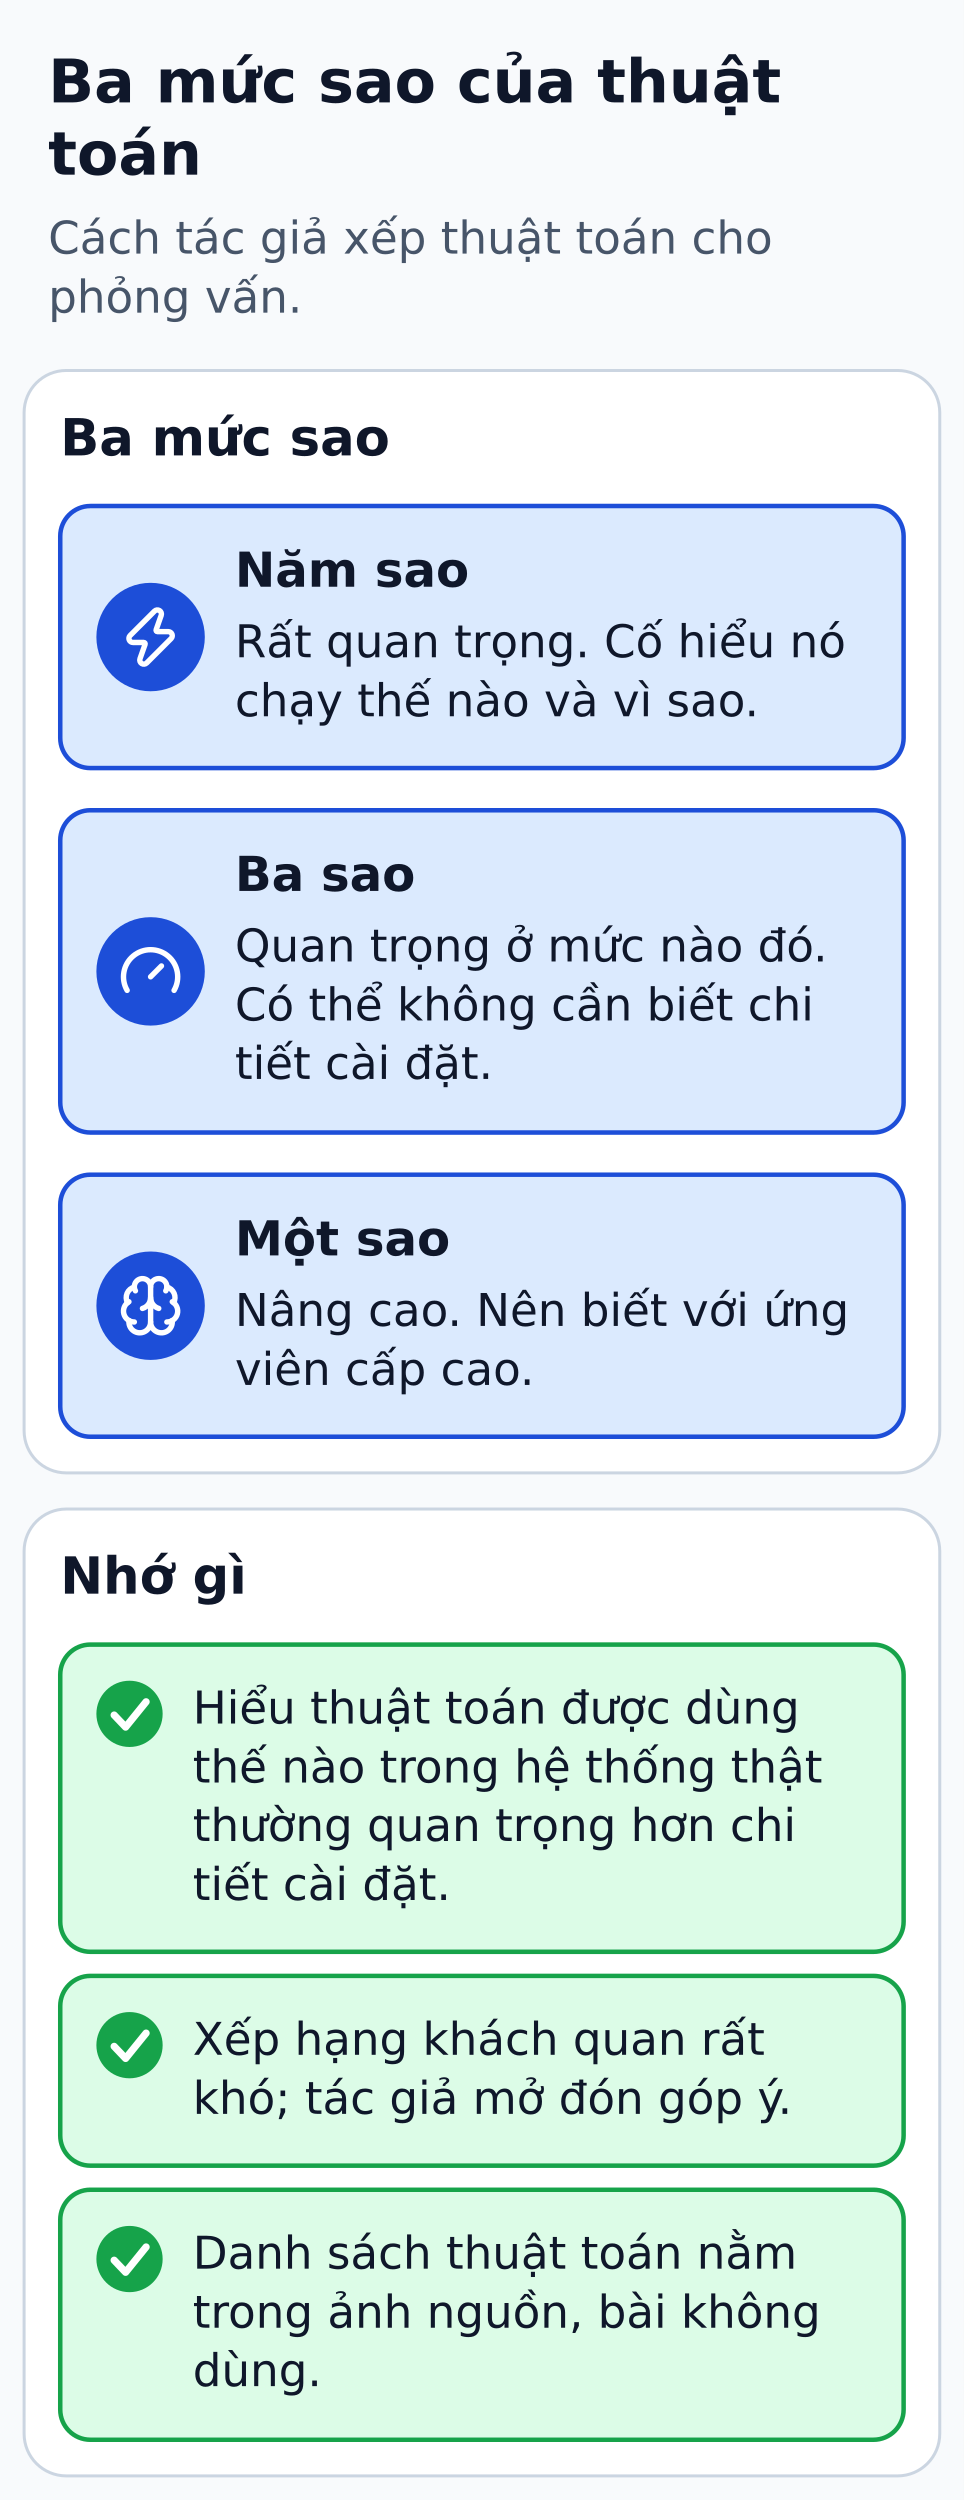
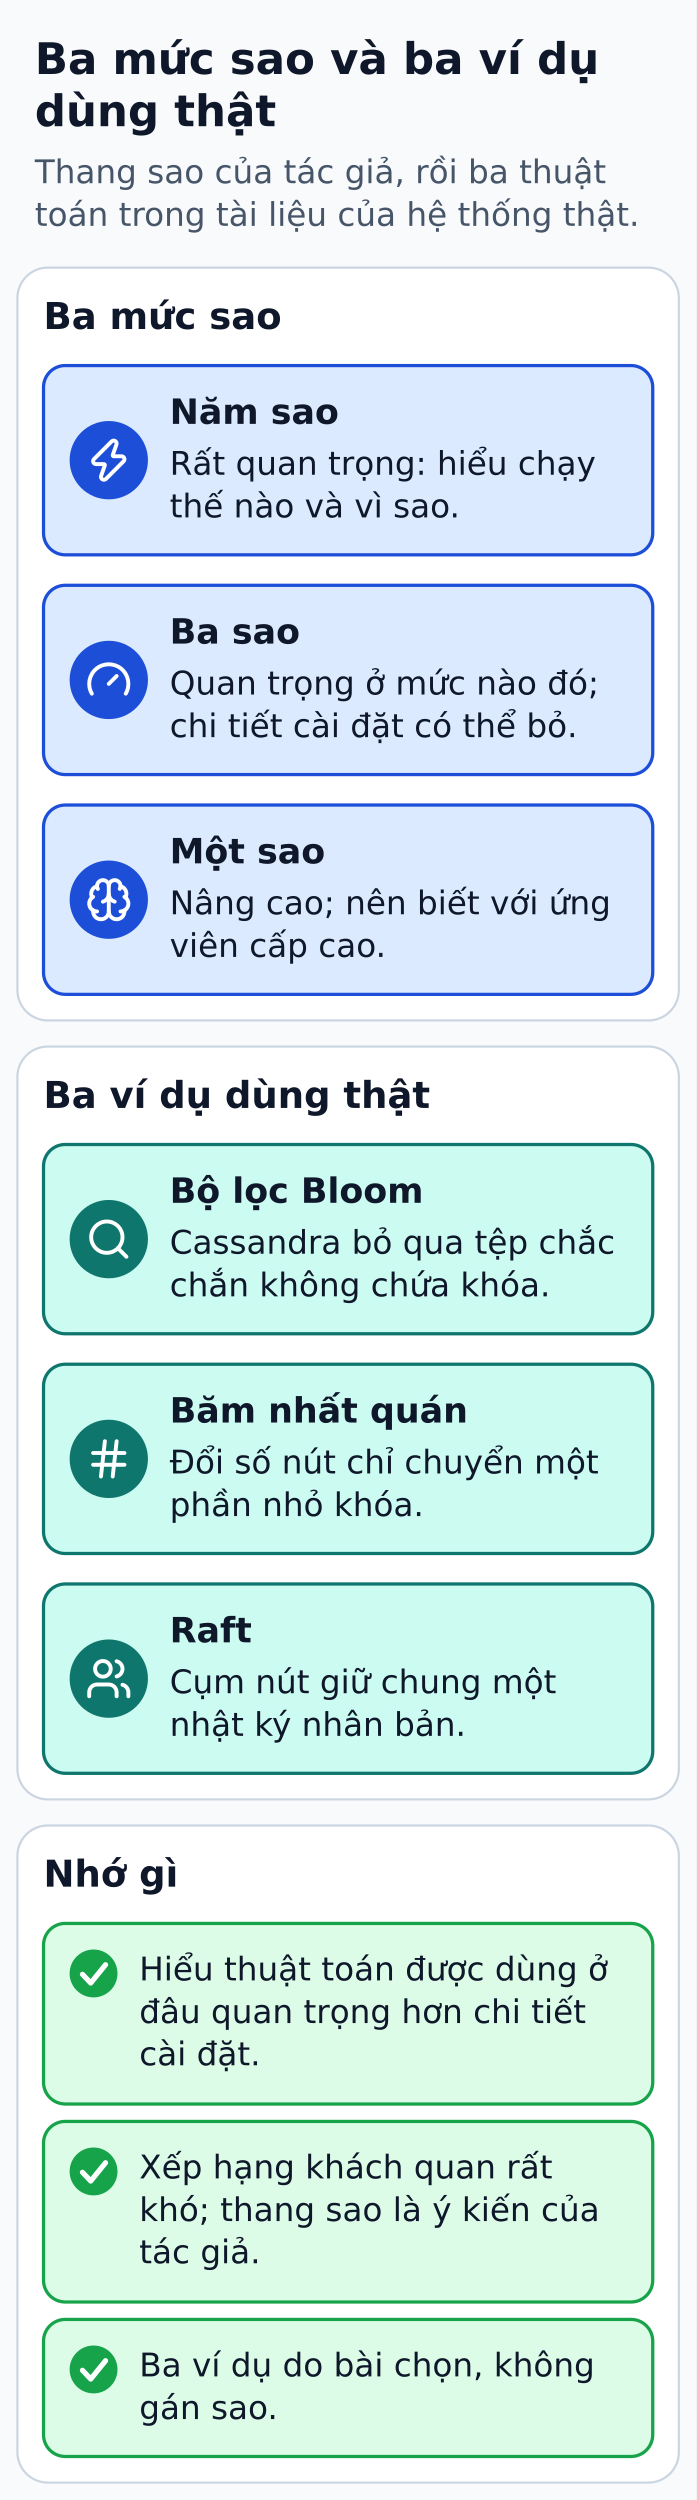
- <svg xmlns="http://www.w3.org/2000/svg" width="320" height="830" viewBox="0 0 320 830" role="img" aria-labelledby="title desc">
+ <svg xmlns="http://www.w3.org/2000/svg" width="320" height="1149" viewBox="0 0 320 1149" role="img" aria-labelledby="title desc">
  <defs>
    <marker id="arrow" markerWidth="8" markerHeight="8" refX="6" refY="3" orient="auto">
      <path d="M0,0 L6,3 L0,6" fill="none" stroke="#334155" stroke-width="1.5" />
    </marker>
  </defs>
-   <rect width="320" height="830" fill="#f8fafc" />
+   <rect width="320" height="1149" fill="#f8fafc" />
  <g font-family="DejaVu Sans, Arial, sans-serif" fill="#0f172a">
-     <text x="16" y="34" font-size="20" fill="#0f172a" font-weight="bold" text-anchor="start">Ba mức sao của thuật</text>
-     <text x="16" y="58" font-size="20" fill="#0f172a" font-weight="bold" text-anchor="start">toán</text>
-     <text x="16" y="84.2" font-size="15" fill="#475569" font-weight="normal" text-anchor="start">Cách tác giả xếp thuật toán cho</text>
-     <text x="16" y="103.8" font-size="15" fill="#475569" font-weight="normal" text-anchor="start">phỏng vấn.</text>
-     <rect x="8" y="123" width="304" height="366" rx="14" fill="#ffffff" stroke="#cbd5e1" stroke-width="1" />
+     <text x="16" y="34" font-size="20" fill="#0f172a" font-weight="bold" text-anchor="start">Ba mức sao và ba ví dụ</text>
+     <text x="16" y="58" font-size="20" fill="#0f172a" font-weight="bold" text-anchor="start">dùng thật</text>
+     <text x="16" y="84.2" font-size="15" fill="#475569" font-weight="normal" text-anchor="start">Thang sao của tác giả, rồi ba thuật</text>
+     <text x="16" y="103.8" font-size="15" fill="#475569" font-weight="normal" text-anchor="start">toán trong tài liệu của hệ thống thật.</text>
+     <rect x="8" y="123" width="304" height="346" rx="14" fill="#ffffff" stroke="#cbd5e1" stroke-width="1" />
    <text x="20" y="151.2" font-size="17" fill="#0f172a" font-weight="bold" text-anchor="start">Ba mức sao</text>
    <rect x="20" y="168" width="280" height="87" rx="10" fill="#dbeafe" stroke="#1d4ed8" stroke-width="1.5" />
    <circle cx="50" cy="211.5" r="18" fill="#1d4ed8" />
    <g transform="translate(39.2 200.7) scale(0.9)" fill="none" stroke="#FFFFFF" stroke-width="2" stroke-linecap="round" stroke-linejoin="round">
      <path d="M15.914 4a1.5 1.5 0 00-2.474-1.561l-9 9A1.5 1.5 0 005.5 14h4.002a.5.5 0 01.471.666L8.086 20a1.5 1.5 0 002.475 1.56l9-9A1.5 1.5 0 0018.5 10h-3.997a.5.5 0 01-.472-.667z" />
    </g>
    <text x="78" y="194.8" font-size="16" fill="#0f172a" font-weight="bold" text-anchor="start">Năm sao</text>
-     <text x="78" y="218.2" font-size="15" fill="#0f172a" font-weight="normal" text-anchor="start">Rất quan trọng. Cố hiểu nó</text>
-     <text x="78" y="237.8" font-size="15" fill="#0f172a" font-weight="normal" text-anchor="start">chạy thế nào và vì sao.</text>
-     <rect x="20" y="269" width="280" height="107" rx="10" fill="#dbeafe" stroke="#1d4ed8" stroke-width="1.5" />
-     <circle cx="50" cy="322.5" r="18" fill="#1d4ed8" />
-     <g transform="translate(39.2 311.7) scale(0.9)" fill="none" stroke="#FFFFFF" stroke-width="2" stroke-linecap="round" stroke-linejoin="round">
+     <text x="78" y="218.2" font-size="15" fill="#0f172a" font-weight="normal" text-anchor="start">Rất quan trọng: hiểu chạy</text>
+     <text x="78" y="237.8" font-size="15" fill="#0f172a" font-weight="normal" text-anchor="start">thế nào và vì sao.</text>
+     <rect x="20" y="269" width="280" height="87" rx="10" fill="#dbeafe" stroke="#1d4ed8" stroke-width="1.5" />
+     <circle cx="50" cy="312.5" r="18" fill="#1d4ed8" />
+     <g transform="translate(39.2 301.7) scale(0.9)" fill="none" stroke="#FFFFFF" stroke-width="2" stroke-linecap="round" stroke-linejoin="round">
      <path d="m12 14 4-4" />
      <path d="M3.34 19a10 10 0 1 1 17.32 0" />
    </g>
    <text x="78" y="295.8" font-size="16" fill="#0f172a" font-weight="bold" text-anchor="start">Ba sao</text>
-     <text x="78" y="319.2" font-size="15" fill="#0f172a" font-weight="normal" text-anchor="start">Quan trọng ở mức nào đó.</text>
-     <text x="78" y="338.8" font-size="15" fill="#0f172a" font-weight="normal" text-anchor="start">Có thể không cần biết chi</text>
-     <text x="78" y="358.2" font-size="15" fill="#0f172a" font-weight="normal" text-anchor="start">tiết cài đặt.</text>
-     <rect x="20" y="390" width="280" height="87" rx="10" fill="#dbeafe" stroke="#1d4ed8" stroke-width="1.5" />
-     <circle cx="50" cy="433.5" r="18" fill="#1d4ed8" />
-     <g transform="translate(39.2 422.7) scale(0.9)" fill="none" stroke="#FFFFFF" stroke-width="2" stroke-linecap="round" stroke-linejoin="round">
+     <text x="78" y="319.2" font-size="15" fill="#0f172a" font-weight="normal" text-anchor="start">Quan trọng ở mức nào đó;</text>
+     <text x="78" y="338.8" font-size="15" fill="#0f172a" font-weight="normal" text-anchor="start">chi tiết cài đặt có thể bỏ.</text>
+     <rect x="20" y="370" width="280" height="87" rx="10" fill="#dbeafe" stroke="#1d4ed8" stroke-width="1.5" />
+     <circle cx="50" cy="413.5" r="18" fill="#1d4ed8" />
+     <g transform="translate(39.2 402.7) scale(0.9)" fill="none" stroke="#FFFFFF" stroke-width="2" stroke-linecap="round" stroke-linejoin="round">
      <path d="M12 18V5" />
      <path d="M15 13a4.17 4.17 0 0 1-3-4 4.17 4.17 0 0 1-3 4" />
      <path d="M17.598 6.5A3 3 0 1 0 12 5a3 3 0 1 0-5.598 1.5" />
      <path d="M17.997 5.125a4 4 0 0 1 2.526 5.77" />
      <path d="M18 18a4 4 0 0 0 2-7.464" />
      <path d="M19.967 17.483A4 4 0 1 1 12 18a4 4 0 1 1-7.967-.517" />
      <path d="M6 18a4 4 0 0 1-2-7.464" />
      <path d="M6.003 5.125a4 4 0 0 0-2.526 5.77" />
    </g>
-     <text x="78" y="416.8" font-size="16" fill="#0f172a" font-weight="bold" text-anchor="start">Một sao</text>
-     <text x="78" y="440.2" font-size="15" fill="#0f172a" font-weight="normal" text-anchor="start">Nâng cao. Nên biết với ứng</text>
-     <text x="78" y="459.8" font-size="15" fill="#0f172a" font-weight="normal" text-anchor="start">viên cấp cao.</text>
-     <rect x="8" y="501" width="304" height="321" rx="14" fill="#ffffff" stroke="#cbd5e1" stroke-width="1" />
-     <text x="20" y="529.1" font-size="17" fill="#0f172a" font-weight="bold" text-anchor="start">Nhớ gì</text>
-     <rect x="20" y="546" width="280" height="102" rx="10" fill="#dcfce7" stroke="#16a34a" stroke-width="1.5" />
-     <circle cx="43" cy="569" r="11" fill="#16a34a" />
-     <polyline points="37.9,569.4 41.7,573.4 48.5,565" fill="none" stroke="#ffffff" stroke-width="2.4" stroke-linecap="round" stroke-linejoin="round" />
-     <text x="64" y="572.2" font-size="15" fill="#0f172a" font-weight="normal" text-anchor="start">Hiểu thuật toán được dùng</text>
-     <text x="64" y="591.8" font-size="15" fill="#0f172a" font-weight="normal" text-anchor="start">thế nào trong hệ thống thật</text>
-     <text x="64" y="611.2" font-size="15" fill="#0f172a" font-weight="normal" text-anchor="start">thường quan trọng hơn chi</text>
-     <text x="64" y="630.8" font-size="15" fill="#0f172a" font-weight="normal" text-anchor="start">tiết cài đặt.</text>
-     <rect x="20" y="656" width="280" height="63" rx="10" fill="#dcfce7" stroke="#16a34a" stroke-width="1.5" />
-     <circle cx="43" cy="679" r="11" fill="#16a34a" />
-     <polyline points="37.9,679.4 41.7,683.4 48.5,675" fill="none" stroke="#ffffff" stroke-width="2.4" stroke-linecap="round" stroke-linejoin="round" />
-     <text x="64" y="682.2" font-size="15" fill="#0f172a" font-weight="normal" text-anchor="start">Xếp hạng khách quan rất</text>
-     <text x="64" y="701.8" font-size="15" fill="#0f172a" font-weight="normal" text-anchor="start">khó; tác giả mở đón góp ý.</text>
-     <rect x="20" y="727" width="280" height="83" rx="10" fill="#dcfce7" stroke="#16a34a" stroke-width="1.5" />
-     <circle cx="43" cy="750" r="11" fill="#16a34a" />
-     <polyline points="37.9,750.4 41.7,754.4 48.5,746" fill="none" stroke="#ffffff" stroke-width="2.4" stroke-linecap="round" stroke-linejoin="round" />
-     <text x="64" y="753.2" font-size="15" fill="#0f172a" font-weight="normal" text-anchor="start">Danh sách thuật toán nằm</text>
-     <text x="64" y="772.8" font-size="15" fill="#0f172a" font-weight="normal" text-anchor="start">trong ảnh nguồn, bài không</text>
-     <text x="64" y="792.2" font-size="15" fill="#0f172a" font-weight="normal" text-anchor="start">dùng.</text>
+     <text x="78" y="396.8" font-size="16" fill="#0f172a" font-weight="bold" text-anchor="start">Một sao</text>
+     <text x="78" y="420.2" font-size="15" fill="#0f172a" font-weight="normal" text-anchor="start">Nâng cao; nên biết với ứng</text>
+     <text x="78" y="439.8" font-size="15" fill="#0f172a" font-weight="normal" text-anchor="start">viên cấp cao.</text>
+     <rect x="8" y="481" width="304" height="346" rx="14" fill="#ffffff" stroke="#cbd5e1" stroke-width="1" />
+     <text x="20" y="509.2" font-size="17" fill="#0f172a" font-weight="bold" text-anchor="start">Ba ví dụ dùng thật</text>
+     <rect x="20" y="526" width="280" height="87" rx="10" fill="#ccfbf1" stroke="#0f766e" stroke-width="1.5" />
+     <circle cx="50" cy="569.5" r="18" fill="#0f766e" />
+     <g transform="translate(39.2 558.7) scale(0.9)" fill="none" stroke="#FFFFFF" stroke-width="2" stroke-linecap="round" stroke-linejoin="round">
+       <path d="m21 21-4.34-4.34" />
+       <circle cx="11" cy="11" r="8" />
+     </g>
+     <text x="78" y="552.8" font-size="16" fill="#0f172a" font-weight="bold" text-anchor="start">Bộ lọc Bloom</text>
+     <text x="78" y="576.2" font-size="15" fill="#0f172a" font-weight="normal" text-anchor="start">Cassandra bỏ qua tệp chắc</text>
+     <text x="78" y="595.8" font-size="15" fill="#0f172a" font-weight="normal" text-anchor="start">chắn không chứa khóa.</text>
+     <rect x="20" y="627" width="280" height="87" rx="10" fill="#ccfbf1" stroke="#0f766e" stroke-width="1.5" />
+     <circle cx="50" cy="670.5" r="18" fill="#0f766e" />
+     <g transform="translate(39.2 659.7) scale(0.9)" fill="none" stroke="#FFFFFF" stroke-width="2" stroke-linecap="round" stroke-linejoin="round">
+       <line x1="4" x2="20" y1="9" y2="9" />
+       <line x1="4" x2="20" y1="15" y2="15" />
+       <line x1="10" x2="8" y1="3" y2="21" />
+       <line x1="16" x2="14" y1="3" y2="21" />
+     </g>
+     <text x="78" y="653.8" font-size="16" fill="#0f172a" font-weight="bold" text-anchor="start">Băm nhất quán</text>
+     <text x="78" y="677.2" font-size="15" fill="#0f172a" font-weight="normal" text-anchor="start">Đổi số nút chỉ chuyển một</text>
+     <text x="78" y="696.8" font-size="15" fill="#0f172a" font-weight="normal" text-anchor="start">phần nhỏ khóa.</text>
+     <rect x="20" y="728" width="280" height="87" rx="10" fill="#ccfbf1" stroke="#0f766e" stroke-width="1.5" />
+     <circle cx="50" cy="771.5" r="18" fill="#0f766e" />
+     <g transform="translate(39.2 760.7) scale(0.9)" fill="none" stroke="#FFFFFF" stroke-width="2" stroke-linecap="round" stroke-linejoin="round">
+       <path d="M16 21v-2a4 4 0 0 0-4-4H6a4 4 0 0 0-4 4v2" />
+       <path d="M16 3.128a4 4 0 0 1 0 7.744" />
+       <path d="M22 21v-2a4 4 0 0 0-3-3.87" />
+       <circle cx="9" cy="7" r="4" />
+     </g>
+     <text x="78" y="754.8" font-size="16" fill="#0f172a" font-weight="bold" text-anchor="start">Raft</text>
+     <text x="78" y="778.2" font-size="15" fill="#0f172a" font-weight="normal" text-anchor="start">Cụm nút giữ chung một</text>
+     <text x="78" y="797.8" font-size="15" fill="#0f172a" font-weight="normal" text-anchor="start">nhật ký nhân bản.</text>
+     <rect x="8" y="839" width="304" height="302" rx="14" fill="#ffffff" stroke="#cbd5e1" stroke-width="1" />
+     <text x="20" y="867.1" font-size="17" fill="#0f172a" font-weight="bold" text-anchor="start">Nhớ gì</text>
+     <rect x="20" y="884" width="280" height="83" rx="10" fill="#dcfce7" stroke="#16a34a" stroke-width="1.5" />
+     <circle cx="43" cy="907" r="11" fill="#16a34a" />
+     <polyline points="37.9,907.4 41.7,911.4 48.5,903" fill="none" stroke="#ffffff" stroke-width="2.4" stroke-linecap="round" stroke-linejoin="round" />
+     <text x="64" y="910.2" font-size="15" fill="#0f172a" font-weight="normal" text-anchor="start">Hiểu thuật toán được dùng ở</text>
+     <text x="64" y="929.8" font-size="15" fill="#0f172a" font-weight="normal" text-anchor="start">đâu quan trọng hơn chi tiết</text>
+     <text x="64" y="949.2" font-size="15" fill="#0f172a" font-weight="normal" text-anchor="start">cài đặt.</text>
+     <rect x="20" y="975" width="280" height="83" rx="10" fill="#dcfce7" stroke="#16a34a" stroke-width="1.5" />
+     <circle cx="43" cy="998" r="11" fill="#16a34a" />
+     <polyline points="37.9,998.4 41.7,1002.4 48.5,994" fill="none" stroke="#ffffff" stroke-width="2.4" stroke-linecap="round" stroke-linejoin="round" />
+     <text x="64" y="1001.2" font-size="15" fill="#0f172a" font-weight="normal" text-anchor="start">Xếp hạng khách quan rất</text>
+     <text x="64" y="1020.8" font-size="15" fill="#0f172a" font-weight="normal" text-anchor="start">khó; thang sao là ý kiến của</text>
+     <text x="64" y="1040.2" font-size="15" fill="#0f172a" font-weight="normal" text-anchor="start">tác giả.</text>
+     <rect x="20" y="1066" width="280" height="63" rx="10" fill="#dcfce7" stroke="#16a34a" stroke-width="1.5" />
+     <circle cx="43" cy="1089" r="11" fill="#16a34a" />
+     <polyline points="37.9,1089.4 41.7,1093.4 48.5,1085" fill="none" stroke="#ffffff" stroke-width="2.4" stroke-linecap="round" stroke-linejoin="round" />
+     <text x="64" y="1092.2" font-size="15" fill="#0f172a" font-weight="normal" text-anchor="start">Ba ví dụ do bài chọn, không</text>
+     <text x="64" y="1111.8" font-size="15" fill="#0f172a" font-weight="normal" text-anchor="start">gán sao.</text>
  </g>
</svg>
